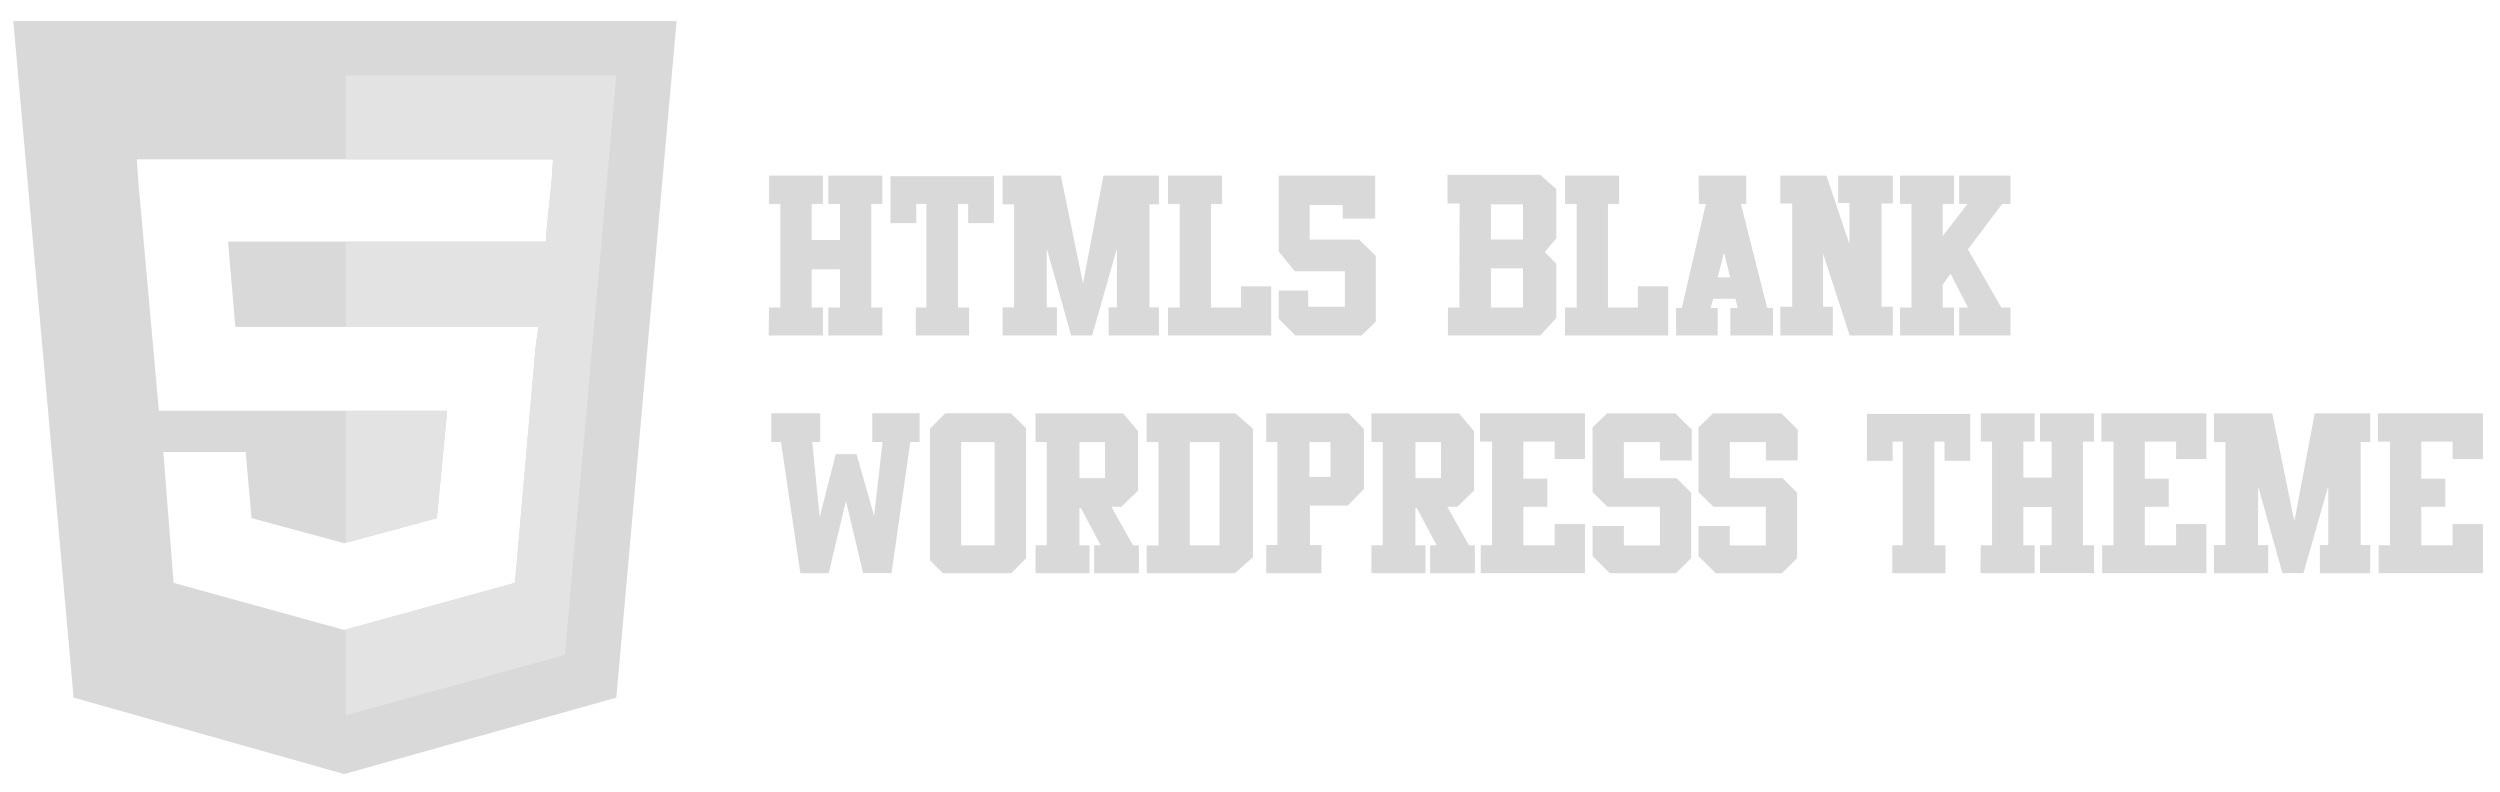
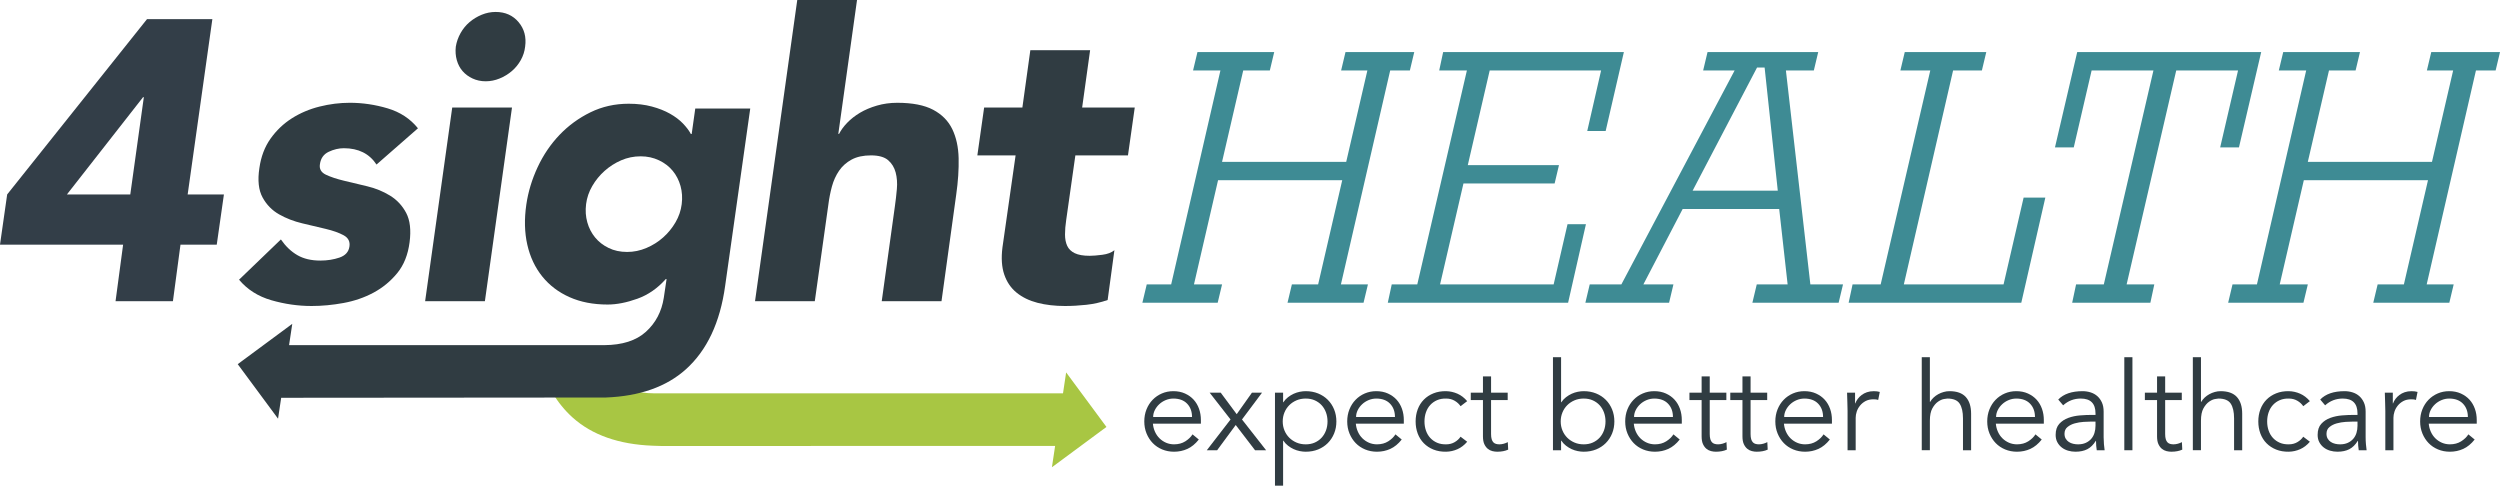
- <svg xmlns="http://www.w3.org/2000/svg" version="1.1" id="Layer_1" x="0px" y="0px" width="300px" height="95px" viewBox="-61.75 -24.158 300 95" enable-background="new -61.75 -24.158 300 95" xml:space="preserve">
-   <path fill="#D9D9D9" d="M-60.155-21.633l7.236,81.19l32.475,9.176l32.652-9.176l7.236-81.19H-60.155z M4.441-2.394L3.91,2.724  L3.735,4.84h-24.179l0,0h-13.944l0.883,10.237h13.237H0.027h2.824l-0.352,2.647L0.205,44.021l-0.176,1.766l-20.297,5.6v0.049h-0.176  l-20.473-5.646l-1.236-15.708h4.588h5.293l0.708,7.939l11.12,3.003l0.176-0.048l10.943-2.952l1.236-12.885h-12.178h-22.415  l-2.472-27.531l-0.176-2.65h24.886h0.176H4.618L4.441-2.394z" />
-   <polygon fill="#E3E3E3" points="-8.091,25.137 -20.268,25.137 -20.268,25.137 -20.268,40.975 -9.327,38.022 " />
-   <polygon fill="#E3E3E3" points="-20.268,-15.104 -20.268,-5.042 4.618,-5.042 4.441,-2.394 3.91,2.724 3.735,4.842 -20.268,4.842   -20.268,15.077 0.027,15.077 2.851,15.077 2.499,17.724 0.205,44.022 0.029,45.788 -20.268,51.388 -20.268,61.674 6.03,54.435   12.206,-15.104 " />
-   <g enable-background="new    ">
-     <path fill="#D9D9D9" d="M35.648,8.159v4.586h1.354v3.351h-6.514l0.048-3.351h1.354V0.313h-1.354v-3.399h6.466v3.399h-1.354V4.64   h3.4V0.313h-1.403v-3.399h6.489v3.399h-1.332v7.812v4.621h1.332v3.351h-6.489v-3.351h1.403V8.159H35.648z" />
-     <path fill="#D9D9D9" d="M54.547,16.097h-6.395v-3.351h1.26V0.313h-1.213v2.305h-3.091v-5.634h12.408v5.634h-3.091V0.313h-1.214   v12.432h1.332L54.547,16.097L54.547,16.097z" />
-     <path fill="#D9D9D9" d="M70.657-3.085h6.662V0.36h-1.139v12.363h1.139v3.375h-6.037v-3.375h0.999V5.663l-2.973,10.436h-2.52   L63.863,5.663v7.061h1.213v3.375h-6.514v-3.375h1.379V0.362h-1.379v-3.447h6.996l2.655,12.954L70.657-3.085z" />
-     <path fill="#D9D9D9" d="M83.57,12.746h3.59v-2.545h3.635v5.896H78.411v-3.351h1.403V0.313h-1.403v-3.399h6.49v3.399h-1.332   L83.57,12.746L83.57,12.746z" />
-     <path fill="#D9D9D9" d="M93.624,8.396L91.7,6.024v-9.109h11.573v5.158h-3.898V0.457h-3.97v4.136h5.941l1.998,1.95v7.892   l-1.71,1.664h-7.94l-1.998-1.998v-3.399h3.54v1.951h4.399V8.396H93.624L93.624,8.396z" />
-     <path fill="#D9D9D9" d="M123.077,16.097H112v-3.351h1.377l0.025-12.48h-1.45v-3.446h11.125l1.928,1.708v5.913l-1.381,1.637   l1.381,1.424v6.505L123.077,16.097z M121.01,0.36h-3.853v4.23h3.853V0.36z M121.01,8.038h-3.853v4.708h3.853V8.038z" />
-     <path fill="#D9D9D9" d="M131.205,12.746h3.59v-2.545h3.638v5.896h-12.385v-3.351h1.402V0.313h-1.402v-3.399h6.49v3.399h-1.333   V12.746z" />
-     <path fill="#D9D9D9" d="M144.374,16.097h-4.992v-3.305h0.69l2.875-12.478h-0.833l-0.026-3.399h5.709v3.399h-0.643l3.161,12.478   h0.692v3.305h-5.113v-3.305h0.879l-0.26-1.091h-2.687l-0.286,1.091h0.833V16.097L144.374,16.097z M145.874,9.132l-0.738-2.971   l-0.762,2.971H145.874z" />
-     <path fill="#D9D9D9" d="M158.187,16.097h-6.299v-3.445h1.424V0.266h-1.424v-3.351h5.531l2.765,8.2v-4.92h-1.356v-3.28h6.559v3.351   h-1.35v12.386h1.35v3.445h-5.178l-3.188-9.818v6.37h1.166V16.097L158.187,16.097z" />
-     <path fill="#D9D9D9" d="M173.353,0.313v-3.399h6.156v3.399h-0.999l-4.114,5.454l4.016,6.978h1.098v3.351h-6.156v-3.351h1.05   l-2.093-4.065l-0.928,1.307v2.758h1.354v3.351h-6.467l-0.021-3.351h1.377V0.313h-1.377v-3.399h6.487v3.399h-1.356v3.85l2.973-3.85   H173.353z" />
+ <svg xmlns="http://www.w3.org/2000/svg" version="1.1" viewBox="0 0 372.583 72.383">
+   <style type="text/css">
+ 	.st0{fill:#3E8B94;}
+ 	.st1{fill:#303C42;}
+ 	.st2{fill:#A8C643;}
+ 	.st3{fill:#333E48;}
+ </style>
+   <defs>
+ </defs>
+   <g>
+     <polygon class="st0" points="207.185,10.497 210.118,10.497 210.769,7.764 200.523,7.764    199.872,10.497 203.786,10.497 200.631,24.121 182.127,24.121 185.283,10.497    189.248,10.497 189.899,7.764 178.459,7.764 177.806,10.497 181.885,10.497    174.544,42.382 170.903,42.382 170.252,45.117 181.476,45.117 182.129,42.382    177.942,42.382 181.532,26.856 200.037,26.856 196.446,42.382 192.534,42.382    191.883,45.117 203.214,45.117 203.868,42.382 199.842,42.382  " />
+     <polygon class="st0" points="233.613,33.416 231.546,42.382 214.619,42.382 218.103,27.345    231.69,27.345 232.338,24.611 218.75,24.611 222.016,10.497 238.618,10.497    236.553,19.52 239.297,19.52 242.01,7.764 215.076,7.764 214.491,10.497    218.617,10.497 211.222,42.382 207.415,42.382 206.828,45.117 233.7,45.117    236.356,33.416  " />
+     <path class="st0" d="M266.159,10.497h4.164l0.651-2.733h-16.495l-0.653,2.733h4.694   l-16.88,31.885h-4.718l-0.648,2.734h12.475l0.648-2.734h-4.478l5.852-11.233   h14.389l1.255,11.233h-4.599l-0.653,2.734h12.855l0.653-2.734h-4.868   L266.159,10.497z M264.948,28.416h-12.691l9.602-18.354h1.127L264.948,28.416z" />
+     <polygon class="st0" points="298.598,42.382 283.736,42.382 291.077,10.497 295.368,10.497    296.02,7.764 283.871,7.764 283.221,10.497 287.678,10.497 280.284,42.382    276.095,42.382 275.509,45.117 301.24,45.117 304.823,29.448 301.587,29.448  " />
+     <polygon class="st0" points="333.68,21.964 336.992,7.764 309.572,7.764 306.26,21.964    309.06,21.964 311.723,10.497 320.935,10.497 313.539,42.382 309.406,42.382    308.823,45.117 320.478,45.117 321.064,42.382 316.939,42.382 324.332,10.497    333.544,10.497 330.88,21.964  " />
+     <polygon class="st0" points="362.337,7.764 361.687,10.497 365.602,10.497 362.446,24.121    343.942,24.121 347.098,10.497 351.063,10.497 351.713,7.764 340.274,7.764    339.62,10.497 343.699,10.497 336.359,42.382 332.719,42.382 332.068,45.117    343.29,45.117 343.944,42.382 339.755,42.382 343.347,26.856 361.852,26.856    358.26,42.382 354.349,42.382 353.696,45.117 365.03,45.117 365.681,42.382    361.657,42.382 369,10.497 371.933,10.497 372.583,7.764  " />
  </g>
-   <g enable-background="new    ">
-     <path fill="#D9D9D9" d="M37.692,44.622h-3.4l-2.328-15.737H30.8v-3.448h5.871v3.448H35.72l0.894,9.005l1.928-7.558h2.487   l2.115,7.418l1.014-8.865h-1.235v-3.448h5.682v3.448h-1.117L45.229,44.62h-3.4l-2.068-8.653L37.692,44.622z" />
-     <path fill="#D9D9D9" d="M51.384,44.622l-1.545-1.546V27.29l1.832-1.853h7.892l1.807,1.781V42.84l-1.76,1.782H51.384z    M57.612,28.887h-4.018v12.405h4.018V28.887z" />
-     <path fill="#D9D9D9" d="M68.998,44.622h-6.489v-3.351h1.354V28.887h-1.354V25.44h10.504l1.81,2.141v7.128l-2.021,1.95h-1.188   l2.591,4.612h0.713v3.353h-5.372v-3.353h0.784l-2.377-4.469h-0.166v4.469H69L68.998,44.622L68.998,44.622z M70.854,28.887h-3.066   v4.326h3.066V28.887z" />
-     <path fill="#D9D9D9" d="M86.447,44.622H75.868l-0.024-3.327h1.426V28.887h-1.426V25.44h10.65l2.115,1.851v15.412L86.447,44.622z    M84.591,28.887h-3.566v12.405h3.566V28.887z" />
-     <path fill="#D9D9D9" d="M96.81,44.622h-6.606v-3.378h1.331V28.887h-1.331V25.44h9.872l1.846,1.871v7.21l-1.949,1.994h-4.543   l0.027,4.731h1.379L96.81,44.622z M97.904,28.887h-2.521v4.181h2.521V28.887z" />
-     <path fill="#D9D9D9" d="M109.313,44.622h-6.49v-3.351h1.354V28.887h-1.354V25.44h10.503l1.81,2.141v7.128l-2.018,1.95h-1.19   l2.591,4.612h0.715v3.353h-5.374v-3.353h0.785l-2.378-4.469H108.1v4.469h1.211v3.351H109.313z M111.168,28.887h-3.064v4.326h3.064   V28.887L111.168,28.887z" />
-     <path fill="#D9D9D9" d="M128.447,44.622h-12.504v-3.351h1.357V28.837h-1.449V25.44h12.596v5.49h-3.634v-2.092h-3.756v4.445h2.877   v3.378h-2.877v4.612h3.756V38.73h3.634V44.622z" />
-     <path fill="#D9D9D9" d="M129.353,38.964h3.757v2.331h4.326v-4.636h-6.281l-1.802-1.763v-7.765l1.761-1.691h8.175l1.976,1.957v3.7   h-3.828v-2.209h-4.326v4.326h6.322l1.76,1.76v7.845l-1.832,1.807h-7.939l-2.067-2.046V38.964L129.353,38.964z" />
-     <path fill="#D9D9D9" d="M142.069,38.964h3.754v2.331h4.325v-4.636h-6.282l-1.8-1.763v-7.765l1.759-1.691h8.178l1.974,1.957v3.7   h-3.826v-2.209h-4.327v4.326h6.323l1.758,1.76v7.845l-1.829,1.807h-7.939l-2.067-2.046L142.069,38.964L142.069,38.964z" />
-     <path fill="#D9D9D9" d="M171.713,44.622h-6.396v-3.351h1.262V28.837h-1.214v2.305h-3.089v-5.633h12.405v5.633h-3.092v-2.305h-1.214   v12.435h1.333L171.713,44.622L171.713,44.622z" />
-     <path fill="#D9D9D9" d="M181.053,36.683v4.589h1.354v3.351h-6.511l0.044-3.351h1.354V28.837h-1.354V25.44h6.467v3.396h-1.354v4.328   h3.396v-4.328h-1.401V25.44h6.487v3.396h-1.329v7.812v4.619h1.329v3.353h-6.487v-3.353h1.401v-4.585H181.053L181.053,36.683z" />
-     <path fill="#D9D9D9" d="M203.016,44.622h-12.503v-3.351h1.356V28.837h-1.452V25.44h12.599v5.49h-3.637v-2.092h-3.756v4.445h2.877   v3.378h-2.877v4.612h3.756V38.73h3.637V44.622L203.016,44.622z" />
-     <path fill="#D9D9D9" d="M216.014,25.44h6.661v3.446h-1.142v12.36h1.142v3.377h-6.037v-3.377h0.999v-7.06l-2.973,10.435h-2.52   l-2.921-10.435v7.06h1.21v3.377h-6.511v-3.377h1.377v-12.36h-1.377V25.44h6.995l2.655,12.954L216.014,25.44z" />
-     <path fill="#D9D9D9" d="M236.198,44.622h-12.504v-3.351h1.356V28.837h-1.452V25.44h12.6v5.49h-3.638v-2.092h-3.757v4.445h2.878   v3.378h-2.878v4.612h3.757V38.73h3.638V44.622L236.198,44.622z" />
+   <g>
+     <path class="st1" d="M171.821,63.139c0.037,0.429,0.141,0.832,0.312,1.211   c0.171,0.379,0.397,0.706,0.678,0.981c0.281,0.274,0.605,0.492,0.972,0.651   c0.367,0.158,0.764,0.238,1.192,0.238c0.648,0,1.208-0.15,1.678-0.449   c0.471-0.3,0.828-0.646,1.073-1.037l0.936,0.771   c-0.514,0.648-1.079,1.112-1.697,1.394c-0.617,0.281-1.281,0.422-1.99,0.422   c-0.636,0-1.226-0.113-1.77-0.339c-0.544-0.226-1.012-0.541-1.403-0.944   c-0.391-0.404-0.7-0.881-0.926-1.431c-0.227-0.55-0.339-1.149-0.339-1.798   c0-0.647,0.11-1.246,0.33-1.797s0.525-1.027,0.917-1.43   c0.391-0.404,0.85-0.719,1.375-0.945c0.525-0.227,1.094-0.34,1.706-0.34   c0.648,0,1.229,0.117,1.742,0.35s0.944,0.541,1.293,0.926   s0.614,0.838,0.798,1.357c0.183,0.52,0.275,1.072,0.275,1.659v0.55H171.821z    M177.653,62.149c0-0.818-0.245-1.482-0.733-1.989   c-0.489-0.507-1.174-0.761-2.054-0.761c-0.392,0-0.771,0.076-1.137,0.229   c-0.367,0.153-0.688,0.357-0.963,0.615c-0.275,0.256-0.495,0.55-0.66,0.88   s-0.248,0.673-0.248,1.026H177.653z" />
+     <path class="st1" d="M183.393,62.516l-3.118-3.998h1.65l2.384,3.209l2.274-3.209h1.504   l-2.989,3.998l3.595,4.585h-1.65l-2.88-3.76l-2.769,3.76h-1.541   L183.393,62.516z" />
+     <path class="st1" d="M190.014,58.518h1.211v1.431h0.036   c0.196-0.294,0.429-0.544,0.697-0.752s0.55-0.379,0.844-0.514   c0.293-0.134,0.596-0.231,0.908-0.294c0.312-0.061,0.607-0.092,0.889-0.092   c0.673,0,1.287,0.113,1.844,0.34c0.556,0.227,1.036,0.541,1.439,0.945   c0.403,0.402,0.718,0.879,0.944,1.43s0.339,1.149,0.339,1.797   c0,0.648-0.112,1.248-0.339,1.798s-0.541,1.026-0.944,1.431   c-0.403,0.403-0.884,0.719-1.439,0.944c-0.557,0.226-1.171,0.339-1.844,0.339   c-0.281,0-0.577-0.03-0.889-0.092c-0.312-0.061-0.615-0.158-0.908-0.293   c-0.294-0.135-0.575-0.306-0.844-0.514c-0.269-0.207-0.501-0.459-0.697-0.752   h-0.036v6.713h-1.211V58.518z M197.845,62.809c0-0.477-0.076-0.922-0.229-1.338   c-0.153-0.416-0.37-0.777-0.651-1.082c-0.281-0.306-0.621-0.547-1.018-0.725   c-0.397-0.178-0.847-0.266-1.349-0.266c-0.501,0-0.96,0.088-1.375,0.266   c-0.416,0.178-0.776,0.419-1.082,0.725c-0.306,0.305-0.544,0.666-0.716,1.082   c-0.171,0.416-0.256,0.861-0.256,1.338c0,0.478,0.085,0.924,0.256,1.34   c0.172,0.415,0.41,0.775,0.716,1.082c0.306,0.305,0.666,0.547,1.082,0.725   c0.415,0.177,0.874,0.266,1.375,0.266c0.502,0,0.951-0.089,1.349-0.266   c0.396-0.178,0.736-0.42,1.018-0.725c0.281-0.307,0.498-0.667,0.651-1.082   C197.769,63.733,197.845,63.287,197.845,62.809z" />
+     <path class="st1" d="M202.063,63.139c0.037,0.429,0.141,0.832,0.312,1.211   c0.171,0.379,0.396,0.706,0.678,0.981c0.281,0.274,0.605,0.492,0.973,0.651   c0.366,0.158,0.764,0.238,1.191,0.238c0.648,0,1.208-0.15,1.679-0.449   c0.471-0.3,0.828-0.646,1.072-1.037l0.936,0.771   c-0.514,0.648-1.079,1.112-1.696,1.394s-1.281,0.422-1.99,0.422   c-0.636,0-1.226-0.113-1.77-0.339s-1.012-0.541-1.403-0.944   c-0.391-0.404-0.699-0.881-0.926-1.431s-0.339-1.149-0.339-1.798   c0-0.647,0.109-1.246,0.33-1.797c0.22-0.551,0.525-1.027,0.917-1.43   c0.391-0.404,0.85-0.719,1.375-0.945s1.095-0.34,1.706-0.34   c0.647,0,1.229,0.117,1.742,0.35s0.944,0.541,1.293,0.926   s0.614,0.838,0.798,1.357c0.183,0.52,0.274,1.072,0.274,1.659v0.55H202.063z    M207.895,62.149c0-0.818-0.244-1.482-0.733-1.989s-1.174-0.761-2.054-0.761   c-0.392,0-0.771,0.076-1.138,0.229c-0.366,0.153-0.688,0.357-0.963,0.615   c-0.274,0.256-0.495,0.55-0.66,0.88s-0.247,0.673-0.247,1.026H207.895z" />
+     <path class="st1" d="M217.67,60.536c-0.208-0.318-0.498-0.587-0.871-0.807   c-0.373-0.221-0.798-0.33-1.274-0.33c-0.502-0.013-0.951,0.066-1.349,0.238   c-0.397,0.171-0.736,0.409-1.018,0.715s-0.495,0.67-0.642,1.092   c-0.147,0.422-0.221,0.877-0.221,1.365c0,0.49,0.073,0.945,0.221,1.367   c0.146,0.422,0.36,0.785,0.642,1.091s0.62,0.544,1.018,0.716   c0.397,0.171,0.847,0.25,1.349,0.238c0.477,0,0.901-0.11,1.274-0.33   c0.373-0.221,0.663-0.489,0.871-0.808l0.99,0.752   c-0.428,0.501-0.911,0.871-1.449,1.11c-0.538,0.238-1.1,0.363-1.687,0.375   c-0.697,0.012-1.327-0.095-1.89-0.32c-0.562-0.227-1.042-0.541-1.439-0.945   c-0.397-0.402-0.7-0.883-0.908-1.439c-0.208-0.556-0.312-1.158-0.312-1.807   c0-0.647,0.104-1.25,0.312-1.807c0.208-0.556,0.511-1.035,0.908-1.439   c0.397-0.402,0.877-0.718,1.439-0.943c0.562-0.227,1.192-0.334,1.89-0.322   c0.587,0.014,1.148,0.139,1.687,0.377s1.021,0.607,1.449,1.109L217.67,60.536z" />
+     <path class="st1" d="M224.695,59.619h-2.477v5.062c0,0.318,0.03,0.578,0.092,0.779   c0.062,0.202,0.146,0.357,0.257,0.468s0.241,0.187,0.395,0.229   c0.152,0.043,0.321,0.064,0.504,0.064c0.208,0,0.422-0.031,0.643-0.092   c0.22-0.062,0.422-0.141,0.604-0.238l0.056,1.118   c-0.453,0.208-0.997,0.312-1.633,0.312c-0.232,0-0.474-0.03-0.724-0.092   c-0.251-0.061-0.48-0.177-0.688-0.348c-0.208-0.172-0.379-0.404-0.514-0.697   c-0.134-0.293-0.201-0.679-0.201-1.155v-5.41h-1.815v-1.101h1.815V56.097h1.21   v2.421h2.477V59.619z" />
+     <path class="st1" d="M231.443,53.237h1.21v6.712h0.037   c0.195-0.294,0.428-0.544,0.697-0.752c0.269-0.208,0.55-0.379,0.843-0.514   c0.294-0.134,0.597-0.231,0.908-0.294c0.312-0.061,0.608-0.092,0.89-0.092   c0.672,0,1.286,0.113,1.843,0.34s1.036,0.541,1.439,0.945   c0.404,0.402,0.719,0.879,0.945,1.43c0.226,0.551,0.339,1.149,0.339,1.797   c0,0.648-0.113,1.248-0.339,1.798c-0.227,0.55-0.541,1.026-0.945,1.431   c-0.403,0.403-0.883,0.719-1.439,0.944s-1.171,0.339-1.843,0.339   c-0.281,0-0.578-0.03-0.89-0.092c-0.312-0.061-0.614-0.158-0.908-0.293   c-0.293-0.135-0.574-0.306-0.843-0.514c-0.27-0.207-0.502-0.459-0.697-0.752   h-0.037v1.431h-1.21V53.237z M239.274,62.809c0-0.477-0.076-0.922-0.229-1.338   s-0.37-0.777-0.651-1.082c-0.281-0.306-0.62-0.547-1.018-0.725   s-0.847-0.266-1.348-0.266c-0.502,0-0.96,0.088-1.376,0.266   c-0.415,0.178-0.776,0.419-1.082,0.725c-0.306,0.305-0.544,0.666-0.715,1.082   c-0.172,0.416-0.257,0.861-0.257,1.338c0,0.478,0.085,0.924,0.257,1.34   c0.171,0.415,0.409,0.775,0.715,1.082c0.306,0.305,0.667,0.547,1.082,0.725   c0.416,0.177,0.874,0.266,1.376,0.266c0.501,0,0.95-0.089,1.348-0.266   c0.397-0.178,0.736-0.42,1.018-0.725c0.281-0.307,0.498-0.667,0.651-1.082   C239.198,63.733,239.274,63.287,239.274,62.809z" />
+     <path class="st1" d="M243.492,63.139c0.037,0.429,0.141,0.832,0.312,1.211   c0.171,0.379,0.396,0.706,0.678,0.981c0.281,0.274,0.605,0.492,0.973,0.651   c0.366,0.158,0.764,0.238,1.191,0.238c0.648,0,1.208-0.15,1.679-0.449   c0.471-0.3,0.828-0.646,1.072-1.037l0.936,0.771   c-0.514,0.648-1.079,1.112-1.696,1.394s-1.281,0.422-1.99,0.422   c-0.636,0-1.226-0.113-1.77-0.339s-1.012-0.541-1.403-0.944   c-0.391-0.404-0.699-0.881-0.926-1.431s-0.339-1.149-0.339-1.798   c0-0.647,0.109-1.246,0.33-1.797c0.22-0.551,0.525-1.027,0.917-1.43   c0.391-0.404,0.85-0.719,1.375-0.945s1.095-0.34,1.706-0.34   c0.647,0,1.229,0.117,1.742,0.35s0.944,0.541,1.293,0.926   s0.614,0.838,0.798,1.357c0.183,0.52,0.274,1.072,0.274,1.659v0.55H243.492z    M249.324,62.149c0-0.818-0.244-1.482-0.733-1.989s-1.174-0.761-2.054-0.761   c-0.392,0-0.771,0.076-1.138,0.229c-0.366,0.153-0.688,0.357-0.963,0.615   c-0.274,0.256-0.495,0.55-0.66,0.88s-0.247,0.673-0.247,1.026H249.324z" />
+     <path class="st1" d="M257.284,59.619h-2.477v5.062c0,0.318,0.03,0.578,0.092,0.779   c0.062,0.202,0.146,0.357,0.257,0.468s0.241,0.187,0.395,0.229   c0.152,0.043,0.321,0.064,0.504,0.064c0.208,0,0.422-0.031,0.643-0.092   c0.22-0.062,0.422-0.141,0.604-0.238l0.056,1.118   c-0.453,0.208-0.997,0.312-1.633,0.312c-0.232,0-0.474-0.03-0.724-0.092   c-0.251-0.061-0.48-0.177-0.688-0.348c-0.208-0.172-0.379-0.404-0.514-0.697   c-0.134-0.293-0.201-0.679-0.201-1.155v-5.41h-1.815v-1.101h1.815V56.097h1.21   v2.421h2.477V59.619z" />
+     <path class="st1" d="M263.371,59.619h-2.476v5.062c0,0.318,0.03,0.578,0.092,0.779   c0.061,0.202,0.146,0.357,0.257,0.468c0.109,0.11,0.241,0.187,0.394,0.229   c0.153,0.043,0.321,0.064,0.505,0.064c0.208,0,0.422-0.031,0.642-0.092   c0.221-0.062,0.422-0.141,0.605-0.238l0.055,1.118   c-0.452,0.208-0.996,0.312-1.632,0.312c-0.232,0-0.475-0.03-0.725-0.092   c-0.251-0.061-0.479-0.177-0.688-0.348c-0.208-0.172-0.379-0.404-0.514-0.697   s-0.202-0.679-0.202-1.155v-5.41h-1.815v-1.101h1.815V56.097h1.211v2.421h2.476   V59.619z" />
+     <path class="st1" d="M265.866,63.139c0.036,0.429,0.141,0.832,0.312,1.211   s0.397,0.706,0.679,0.981c0.281,0.274,0.605,0.492,0.972,0.651   c0.367,0.158,0.764,0.238,1.192,0.238c0.647,0,1.207-0.15,1.678-0.449   c0.471-0.3,0.828-0.646,1.073-1.037l0.936,0.771   c-0.514,0.648-1.079,1.112-1.697,1.394c-0.617,0.281-1.28,0.422-1.989,0.422   c-0.636,0-1.226-0.113-1.77-0.339c-0.545-0.226-1.012-0.541-1.403-0.944   c-0.392-0.404-0.7-0.881-0.926-1.431c-0.227-0.55-0.34-1.149-0.34-1.798   c0-0.647,0.11-1.246,0.33-1.797c0.221-0.551,0.525-1.027,0.917-1.43   c0.392-0.404,0.85-0.719,1.376-0.945c0.525-0.227,1.094-0.34,1.705-0.34   c0.648,0,1.229,0.117,1.742,0.35s0.944,0.541,1.293,0.926   s0.614,0.838,0.798,1.357s0.275,1.072,0.275,1.659v0.55H265.866z    M271.698,62.149c0-0.818-0.245-1.482-0.733-1.989   c-0.489-0.507-1.174-0.761-2.055-0.761c-0.392,0-0.771,0.076-1.137,0.229   c-0.367,0.153-0.688,0.357-0.963,0.615c-0.275,0.256-0.495,0.55-0.66,0.88   s-0.248,0.673-0.248,1.026H271.698z" />
+     <path class="st1" d="M275.347,61.196c0-0.379-0.01-0.764-0.027-1.155   c-0.019-0.392-0.034-0.899-0.046-1.522h1.191v1.596h0.037   c0.085-0.232,0.208-0.455,0.367-0.67c0.158-0.213,0.351-0.406,0.577-0.577   s0.489-0.309,0.789-0.413c0.299-0.104,0.639-0.156,1.018-0.156   c0.342,0,0.642,0.037,0.898,0.111l-0.238,1.191   c-0.159-0.061-0.392-0.092-0.697-0.092c-0.465,0-0.861,0.089-1.191,0.266   c-0.33,0.178-0.605,0.404-0.825,0.68c-0.221,0.274-0.383,0.57-0.486,0.889   c-0.104,0.318-0.156,0.623-0.156,0.917v4.842h-1.21V61.196z" />
+     <path class="st1" d="M286.406,53.237h1.21v6.656h0.037   c0.135-0.231,0.306-0.445,0.514-0.641c0.207-0.196,0.439-0.364,0.696-0.505   s0.529-0.251,0.816-0.33s0.571-0.12,0.853-0.12   c1.101,0,1.914,0.291,2.439,0.871c0.525,0.582,0.789,1.41,0.789,2.486v5.446   h-1.211v-4.75c0-0.954-0.165-1.685-0.495-2.191s-0.941-0.761-1.834-0.761   c-0.062,0-0.232,0.023-0.514,0.072c-0.281,0.05-0.577,0.184-0.89,0.404   c-0.312,0.22-0.59,0.55-0.834,0.99c-0.245,0.439-0.367,1.052-0.367,1.834   v4.401h-1.21V53.237z" />
+     <path class="st1" d="M297.446,63.139c0.037,0.429,0.141,0.832,0.312,1.211   c0.171,0.379,0.396,0.706,0.678,0.981c0.281,0.274,0.605,0.492,0.973,0.651   c0.366,0.158,0.764,0.238,1.191,0.238c0.648,0,1.208-0.15,1.679-0.449   c0.471-0.3,0.828-0.646,1.072-1.037l0.936,0.771   c-0.514,0.648-1.079,1.112-1.696,1.394s-1.281,0.422-1.99,0.422   c-0.636,0-1.226-0.113-1.77-0.339s-1.012-0.541-1.403-0.944   c-0.391-0.404-0.699-0.881-0.926-1.431s-0.339-1.149-0.339-1.798   c0-0.647,0.109-1.246,0.33-1.797c0.22-0.551,0.525-1.027,0.917-1.43   c0.391-0.404,0.85-0.719,1.375-0.945s1.095-0.34,1.706-0.34   c0.647,0,1.229,0.117,1.742,0.35s0.944,0.541,1.293,0.926   s0.614,0.838,0.798,1.357c0.183,0.52,0.274,1.072,0.274,1.659v0.55H297.446z    M303.278,62.149c0-0.818-0.244-1.482-0.733-1.989s-1.174-0.761-2.054-0.761   c-0.392,0-0.771,0.076-1.138,0.229c-0.366,0.153-0.688,0.357-0.963,0.615   c-0.274,0.256-0.495,0.55-0.66,0.88s-0.247,0.673-0.247,1.026H303.278z" />
+     <path class="st1" d="M312.301,61.837v-0.22c0-1.479-0.733-2.219-2.201-2.219   c-1.002,0-1.877,0.336-2.622,1.008l-0.733-0.861   c0.807-0.832,2.017-1.248,3.631-1.248c0.415,0,0.816,0.062,1.201,0.184   c0.385,0.123,0.718,0.31,1,0.561c0.28,0.25,0.507,0.564,0.678,0.943   c0.172,0.379,0.257,0.832,0.257,1.357v3.833c0,0.33,0.016,0.676,0.046,1.036   c0.03,0.361,0.064,0.658,0.102,0.89h-1.174   c-0.037-0.208-0.064-0.435-0.083-0.679s-0.027-0.482-0.027-0.715h-0.037   c-0.354,0.574-0.773,0.987-1.256,1.238c-0.483,0.25-1.073,0.375-1.77,0.375   c-0.379,0-0.746-0.052-1.101-0.156c-0.354-0.104-0.67-0.262-0.944-0.477   c-0.275-0.213-0.495-0.477-0.66-0.788s-0.248-0.675-0.248-1.091   c0-0.697,0.181-1.244,0.541-1.643c0.36-0.396,0.813-0.693,1.357-0.889   s1.125-0.318,1.742-0.367s1.183-0.073,1.696-0.073H312.301z M311.677,62.829   c-0.306,0-0.688,0.015-1.146,0.045c-0.459,0.031-0.899,0.104-1.321,0.221   s-0.782,0.297-1.082,0.541s-0.449,0.58-0.449,1.008   c0,0.281,0.059,0.523,0.175,0.725c0.116,0.202,0.271,0.367,0.468,0.496   c0.195,0.128,0.412,0.219,0.65,0.274s0.48,0.083,0.725,0.083   c0.44,0,0.822-0.074,1.146-0.221c0.323-0.146,0.596-0.346,0.816-0.596   c0.22-0.25,0.382-0.544,0.485-0.881c0.104-0.336,0.156-0.693,0.156-1.072v-0.623   H311.677z" />
+     <path class="st1" d="M317.803,67.101h-1.21V53.237h1.21V67.101z" />
+     <path class="st1" d="M325.158,59.619h-2.477v5.062c0,0.318,0.03,0.578,0.092,0.779   c0.062,0.202,0.146,0.357,0.257,0.468s0.241,0.187,0.395,0.229   c0.152,0.043,0.321,0.064,0.504,0.064c0.208,0,0.422-0.031,0.643-0.092   c0.22-0.062,0.422-0.141,0.604-0.238l0.056,1.118   c-0.453,0.208-0.997,0.312-1.633,0.312c-0.232,0-0.474-0.03-0.724-0.092   c-0.251-0.061-0.48-0.177-0.688-0.348c-0.208-0.172-0.379-0.404-0.514-0.697   c-0.134-0.293-0.201-0.679-0.201-1.155v-5.41h-1.815v-1.101h1.815V56.097h1.21   v2.421h2.477V59.619z" />
+     <path class="st1" d="M326.807,53.237h1.211v6.656h0.036   c0.135-0.231,0.306-0.445,0.514-0.641c0.208-0.196,0.44-0.364,0.697-0.505   s0.528-0.251,0.816-0.33c0.287-0.079,0.571-0.12,0.853-0.12   c1.101,0,1.913,0.291,2.439,0.871c0.525,0.582,0.788,1.41,0.788,2.486v5.446   h-1.21v-4.75c0-0.954-0.165-1.685-0.495-2.191s-0.942-0.761-1.834-0.761   c-0.062,0-0.232,0.023-0.514,0.072c-0.281,0.05-0.578,0.184-0.89,0.404   c-0.312,0.22-0.59,0.55-0.835,0.99c-0.244,0.439-0.366,1.052-0.366,1.834   v4.401h-1.211V53.237z" />
+     <path class="st1" d="M343.258,60.536c-0.208-0.318-0.498-0.587-0.871-0.807   c-0.373-0.221-0.798-0.33-1.274-0.33c-0.502-0.013-0.951,0.066-1.349,0.238   c-0.397,0.171-0.736,0.409-1.018,0.715s-0.495,0.67-0.642,1.092   c-0.147,0.422-0.221,0.877-0.221,1.365c0,0.49,0.073,0.945,0.221,1.367   c0.146,0.422,0.36,0.785,0.642,1.091s0.62,0.544,1.018,0.716   c0.397,0.171,0.847,0.25,1.349,0.238c0.477,0,0.901-0.11,1.274-0.33   c0.373-0.221,0.663-0.489,0.871-0.808l0.99,0.752   c-0.428,0.501-0.911,0.871-1.449,1.11c-0.538,0.238-1.1,0.363-1.687,0.375   c-0.697,0.012-1.327-0.095-1.89-0.32c-0.562-0.227-1.042-0.541-1.439-0.945   c-0.397-0.402-0.7-0.883-0.908-1.439c-0.208-0.556-0.312-1.158-0.312-1.807   c0-0.647,0.104-1.25,0.312-1.807c0.208-0.556,0.511-1.035,0.908-1.439   c0.397-0.402,0.877-0.718,1.439-0.943c0.562-0.227,1.192-0.334,1.89-0.322   c0.587,0.014,1.148,0.139,1.687,0.377s1.021,0.607,1.449,1.109L343.258,60.536z" />
+     <path class="st1" d="M351.345,61.837v-0.22c0-1.479-0.733-2.219-2.2-2.219   c-1.003,0-1.877,0.336-2.623,1.008l-0.733-0.861   c0.807-0.832,2.018-1.248,3.631-1.248c0.416,0,0.816,0.062,1.202,0.184   c0.385,0.123,0.718,0.31,0.999,0.561c0.281,0.25,0.507,0.564,0.679,0.943   c0.171,0.379,0.257,0.832,0.257,1.357v3.833c0,0.33,0.015,0.676,0.046,1.036   c0.03,0.361,0.063,0.658,0.101,0.89h-1.174   c-0.036-0.208-0.064-0.435-0.082-0.679c-0.019-0.244-0.028-0.482-0.028-0.715   h-0.036c-0.354,0.574-0.773,0.987-1.257,1.238c-0.482,0.25-1.072,0.375-1.77,0.375   c-0.379,0-0.746-0.052-1.101-0.156c-0.354-0.104-0.669-0.262-0.944-0.477   c-0.274-0.213-0.495-0.477-0.66-0.788s-0.247-0.675-0.247-1.091   c0-0.697,0.18-1.244,0.541-1.643c0.36-0.396,0.812-0.693,1.356-0.889   s1.125-0.318,1.742-0.367c0.618-0.049,1.184-0.073,1.697-0.073H351.345z    M350.722,62.829c-0.306,0-0.688,0.015-1.146,0.045   c-0.458,0.031-0.898,0.104-1.32,0.221s-0.782,0.297-1.082,0.541   s-0.449,0.58-0.449,1.008c0,0.281,0.058,0.523,0.174,0.725   c0.116,0.202,0.272,0.367,0.468,0.496c0.195,0.128,0.413,0.219,0.651,0.274   s0.479,0.083,0.725,0.083c0.439,0,0.821-0.074,1.146-0.221   s0.597-0.346,0.816-0.596s0.382-0.544,0.486-0.881   c0.104-0.336,0.155-0.693,0.155-1.072v-0.623H350.722z" />
+     <path class="st1" d="M355.491,61.196c0-0.379-0.01-0.764-0.027-1.155   c-0.019-0.392-0.034-0.899-0.046-1.522h1.191v1.596h0.037   c0.085-0.232,0.208-0.455,0.367-0.67c0.158-0.213,0.351-0.406,0.577-0.577   s0.489-0.309,0.789-0.413c0.299-0.104,0.639-0.156,1.018-0.156   c0.342,0,0.642,0.037,0.898,0.111l-0.238,1.191   c-0.159-0.061-0.392-0.092-0.697-0.092c-0.465,0-0.861,0.089-1.191,0.266   c-0.33,0.178-0.605,0.404-0.825,0.68c-0.221,0.274-0.383,0.57-0.486,0.889   c-0.104,0.318-0.156,0.623-0.156,0.917v4.842h-1.21V61.196z" />
+     <path class="st1" d="M361.964,63.139c0.036,0.429,0.141,0.832,0.312,1.211   s0.397,0.706,0.679,0.981c0.281,0.274,0.605,0.492,0.972,0.651   c0.367,0.158,0.764,0.238,1.192,0.238c0.647,0,1.207-0.15,1.678-0.449   c0.471-0.3,0.828-0.646,1.073-1.037l0.936,0.771   c-0.514,0.648-1.079,1.112-1.697,1.394c-0.617,0.281-1.28,0.422-1.989,0.422   c-0.636,0-1.226-0.113-1.77-0.339c-0.545-0.226-1.012-0.541-1.403-0.944   c-0.392-0.404-0.7-0.881-0.926-1.431c-0.227-0.55-0.34-1.149-0.34-1.798   c0-0.647,0.11-1.246,0.33-1.797c0.221-0.551,0.525-1.027,0.917-1.43   c0.392-0.404,0.85-0.719,1.376-0.945c0.525-0.227,1.094-0.34,1.705-0.34   c0.648,0,1.229,0.117,1.742,0.35s0.944,0.541,1.293,0.926   s0.614,0.838,0.798,1.357s0.275,1.072,0.275,1.659v0.55H361.964z    M367.796,62.149c0-0.818-0.245-1.482-0.733-1.989   c-0.489-0.507-1.174-0.761-2.055-0.761c-0.392,0-0.771,0.076-1.137,0.229   c-0.367,0.153-0.688,0.357-0.963,0.615c-0.275,0.256-0.495,0.55-0.66,0.88   s-0.248,0.673-0.248,1.026H367.796z" />
+   </g>
+   <g>
+     <path class="st2" d="M164.898,63.628l-6.008-8.127l-0.467,3.116l-54.949,0.003h-5.98   c-2.678-0.017-4.746-0.674-6.191-1.981c-0.906-0.821-1.565-1.799-2.031-2.899   h-8.962c1.017,3.551,2.69,6.38,5.025,8.48   c2.913,2.618,6.9,4.011,11.932,4.206l0.643,0.021l0.561,0.018l0.017,0.001   h7.191l30.049-0.004h21.519l-0.476,3.174L164.898,63.628z" />
+     <path class="st3" d="M21.436,14.488h-0.119L9.975,28.978h9.442L21.436,14.488z    M18.348,36.459H0l1.068-7.481L21.911,2.85h9.738l-3.681,26.128h5.403l-1.068,7.481   h-5.404l-1.128,8.432h-8.551L18.348,36.459z" />
+     <path class="st1" d="M56.113,24.523c-1.068-1.623-2.692-2.434-4.869-2.434   c-0.752,0-1.505,0.178-2.256,0.533c-0.753,0.357-1.188,0.971-1.307,1.841   c-0.119,0.713,0.179,1.239,0.891,1.575c0.712,0.336,1.603,0.633,2.672,0.891   c1.069,0.257,2.227,0.533,3.474,0.83c1.247,0.298,2.384,0.763,3.415,1.396   c1.028,0.634,1.83,1.494,2.405,2.584c0.572,1.089,0.741,2.543,0.504,4.363   c-0.238,1.861-0.852,3.395-1.841,4.602c-0.99,1.209-2.168,2.178-3.533,2.911   c-1.366,0.732-2.86,1.246-4.483,1.543c-1.624,0.298-3.207,0.446-4.751,0.446   c-2.018,0-4.018-0.289-5.997-0.861c-1.98-0.574-3.583-1.595-4.81-3.059   l6.235-5.998c0.713,1.03,1.534,1.811,2.465,2.346   c0.929,0.535,2.067,0.803,3.414,0.803c1.029,0,1.979-0.15,2.85-0.447   c0.87-0.296,1.366-0.84,1.485-1.632c0.118-0.752-0.169-1.316-0.862-1.693   c-0.692-0.375-1.583-0.691-2.671-0.95c-1.09-0.257-2.257-0.533-3.504-0.831   c-1.247-0.297-2.396-0.742-3.444-1.336c-1.05-0.595-1.871-1.434-2.465-2.524   c-0.594-1.089-0.752-2.543-0.475-4.364c0.238-1.702,0.792-3.166,1.663-4.395   c0.871-1.226,1.93-2.235,3.177-3.029c1.247-0.79,2.622-1.374,4.127-1.751   c1.504-0.377,3.008-0.565,4.513-0.565c1.9,0,3.78,0.278,5.641,0.833   c1.86,0.554,3.364,1.543,4.513,2.969L56.113,24.523z" />
+     <path class="st1" d="M67.93,6.947c0.119-0.713,0.357-1.386,0.713-2.02   c0.356-0.633,0.802-1.177,1.336-1.632c0.535-0.454,1.138-0.821,1.812-1.099   C72.463,1.92,73.156,1.781,73.868,1.781c1.426,0,2.564,0.505,3.415,1.514   c0.851,1.009,1.177,2.226,0.98,3.652c-0.08,0.712-0.298,1.386-0.653,2.018   c-0.356,0.633-0.802,1.179-1.337,1.633c-0.534,0.456-1.137,0.822-1.811,1.099   c-0.673,0.277-1.365,0.417-2.078,0.417c-0.712,0-1.366-0.14-1.959-0.417   c-0.594-0.277-1.089-0.643-1.484-1.099c-0.397-0.454-0.683-1-0.862-1.633   C67.901,8.333,67.851,7.66,67.93,6.947 M67.396,16.031h8.907l-4.038,28.86h-8.907   L67.396,16.031z" />
+     <path class="st1" d="M127.725,0l-2.79,19.951h0.118c0.277-0.555,0.683-1.107,1.217-1.663   c0.535-0.553,1.167-1.047,1.9-1.484c0.732-0.435,1.575-0.792,2.524-1.068   c0.95-0.277,1.96-0.417,3.029-0.417c2.256,0,4.037,0.348,5.344,1.04   c1.307,0.693,2.256,1.653,2.85,2.879c0.594,1.229,0.91,2.674,0.951,4.335   c0.038,1.663-0.08,3.465-0.357,5.405l-2.197,15.913h-8.907l1.959-14.132   c0.119-0.831,0.218-1.694,0.297-2.584c0.079-0.89,0.019-1.711-0.178-2.464   c-0.198-0.751-0.574-1.365-1.128-1.841c-0.555-0.475-1.406-0.713-2.554-0.713   s-2.107,0.208-2.88,0.623c-0.771,0.418-1.394,0.972-1.87,1.664   c-0.475,0.693-0.831,1.474-1.069,2.346c-0.237,0.871-0.415,1.781-0.534,2.731   l-2.019,14.37h-8.907L118.818,0H127.725z" />
+     <path class="st1" d="M168.104,23.157h-7.839l-1.365,9.62   c-0.119,0.792-0.178,1.514-0.178,2.169c0,0.652,0.108,1.215,0.326,1.69   c0.218,0.476,0.594,0.842,1.129,1.099c0.535,0.259,1.276,0.387,2.227,0.387   c0.475,0,1.098-0.049,1.87-0.15c0.772-0.098,1.375-0.325,1.81-0.682   l-1.009,7.423c-1.029,0.356-2.088,0.593-3.177,0.713   c-1.089,0.118-2.148,0.178-3.176,0.178c-1.505,0-2.871-0.159-4.097-0.475   c-1.228-0.317-2.267-0.823-3.118-1.514c-0.852-0.693-1.465-1.595-1.841-2.703   c-0.377-1.108-0.466-2.454-0.267-4.038l1.959-13.717h-5.7l1.01-7.126h5.7   l1.187-8.55h8.908l-1.188,8.55h7.839L168.104,23.157z" />
+     <path class="st1" d="M101.598,30.423c-0.118,0.951-0.426,1.852-0.92,2.702   c-0.495,0.852-1.109,1.603-1.84,2.256c-0.733,0.653-1.565,1.179-2.495,1.573   c-0.93,0.397-1.89,0.595-2.879,0.595c-1.031,0-1.951-0.198-2.761-0.595   c-0.813-0.394-1.485-0.92-2.02-1.573c-0.534-0.653-0.92-1.404-1.157-2.256   c-0.238-0.85-0.298-1.751-0.179-2.702c0.119-0.95,0.425-1.85,0.921-2.701   c0.494-0.852,1.108-1.604,1.841-2.257c0.732-0.652,1.553-1.177,2.464-1.573   c0.91-0.396,1.88-0.595,2.91-0.595c0.989,0,1.899,0.199,2.731,0.595   s1.515,0.921,2.049,1.573c0.534,0.653,0.92,1.405,1.158,2.257   C101.658,28.573,101.717,29.473,101.598,30.423 M103.618,16.171l-0.535,3.802h-0.119   c-0.277-0.514-0.673-1.04-1.187-1.573c-0.515-0.536-1.158-1.02-1.93-1.456   c-0.772-0.435-1.672-0.792-2.702-1.068c-1.03-0.277-2.177-0.417-3.444-0.417   c-2.059,0-3.959,0.425-5.701,1.277c-1.742,0.852-3.276,1.97-4.601,3.355   c-1.327,1.387-2.416,2.99-3.267,4.809c-0.851,1.822-1.415,3.682-1.692,5.583   c-0.317,2.177-0.267,4.176,0.149,5.997c0.415,1.821,1.158,3.394,2.226,4.721   c1.069,1.327,2.424,2.355,4.068,3.087c1.642,0.734,3.533,1.098,5.671,1.098   c1.345,0,2.82-0.286,4.423-0.861c1.604-0.573,3.019-1.551,4.246-2.938h0.119   l-0.415,2.791c-0.318,2.057-1.208,3.751-2.673,5.077   c-1.445,1.308-3.512,1.965-6.191,1.983H43.081l0.476-3.174l-8.127,6.008   l6.008,8.127l0.467-3.116l48.385-0.04c5.032-0.195,9.019-1.588,11.932-4.207   c3.147-2.83,5.097-6.976,5.85-12.439l3.74-26.426H103.618z" />
  </g>
</svg>
